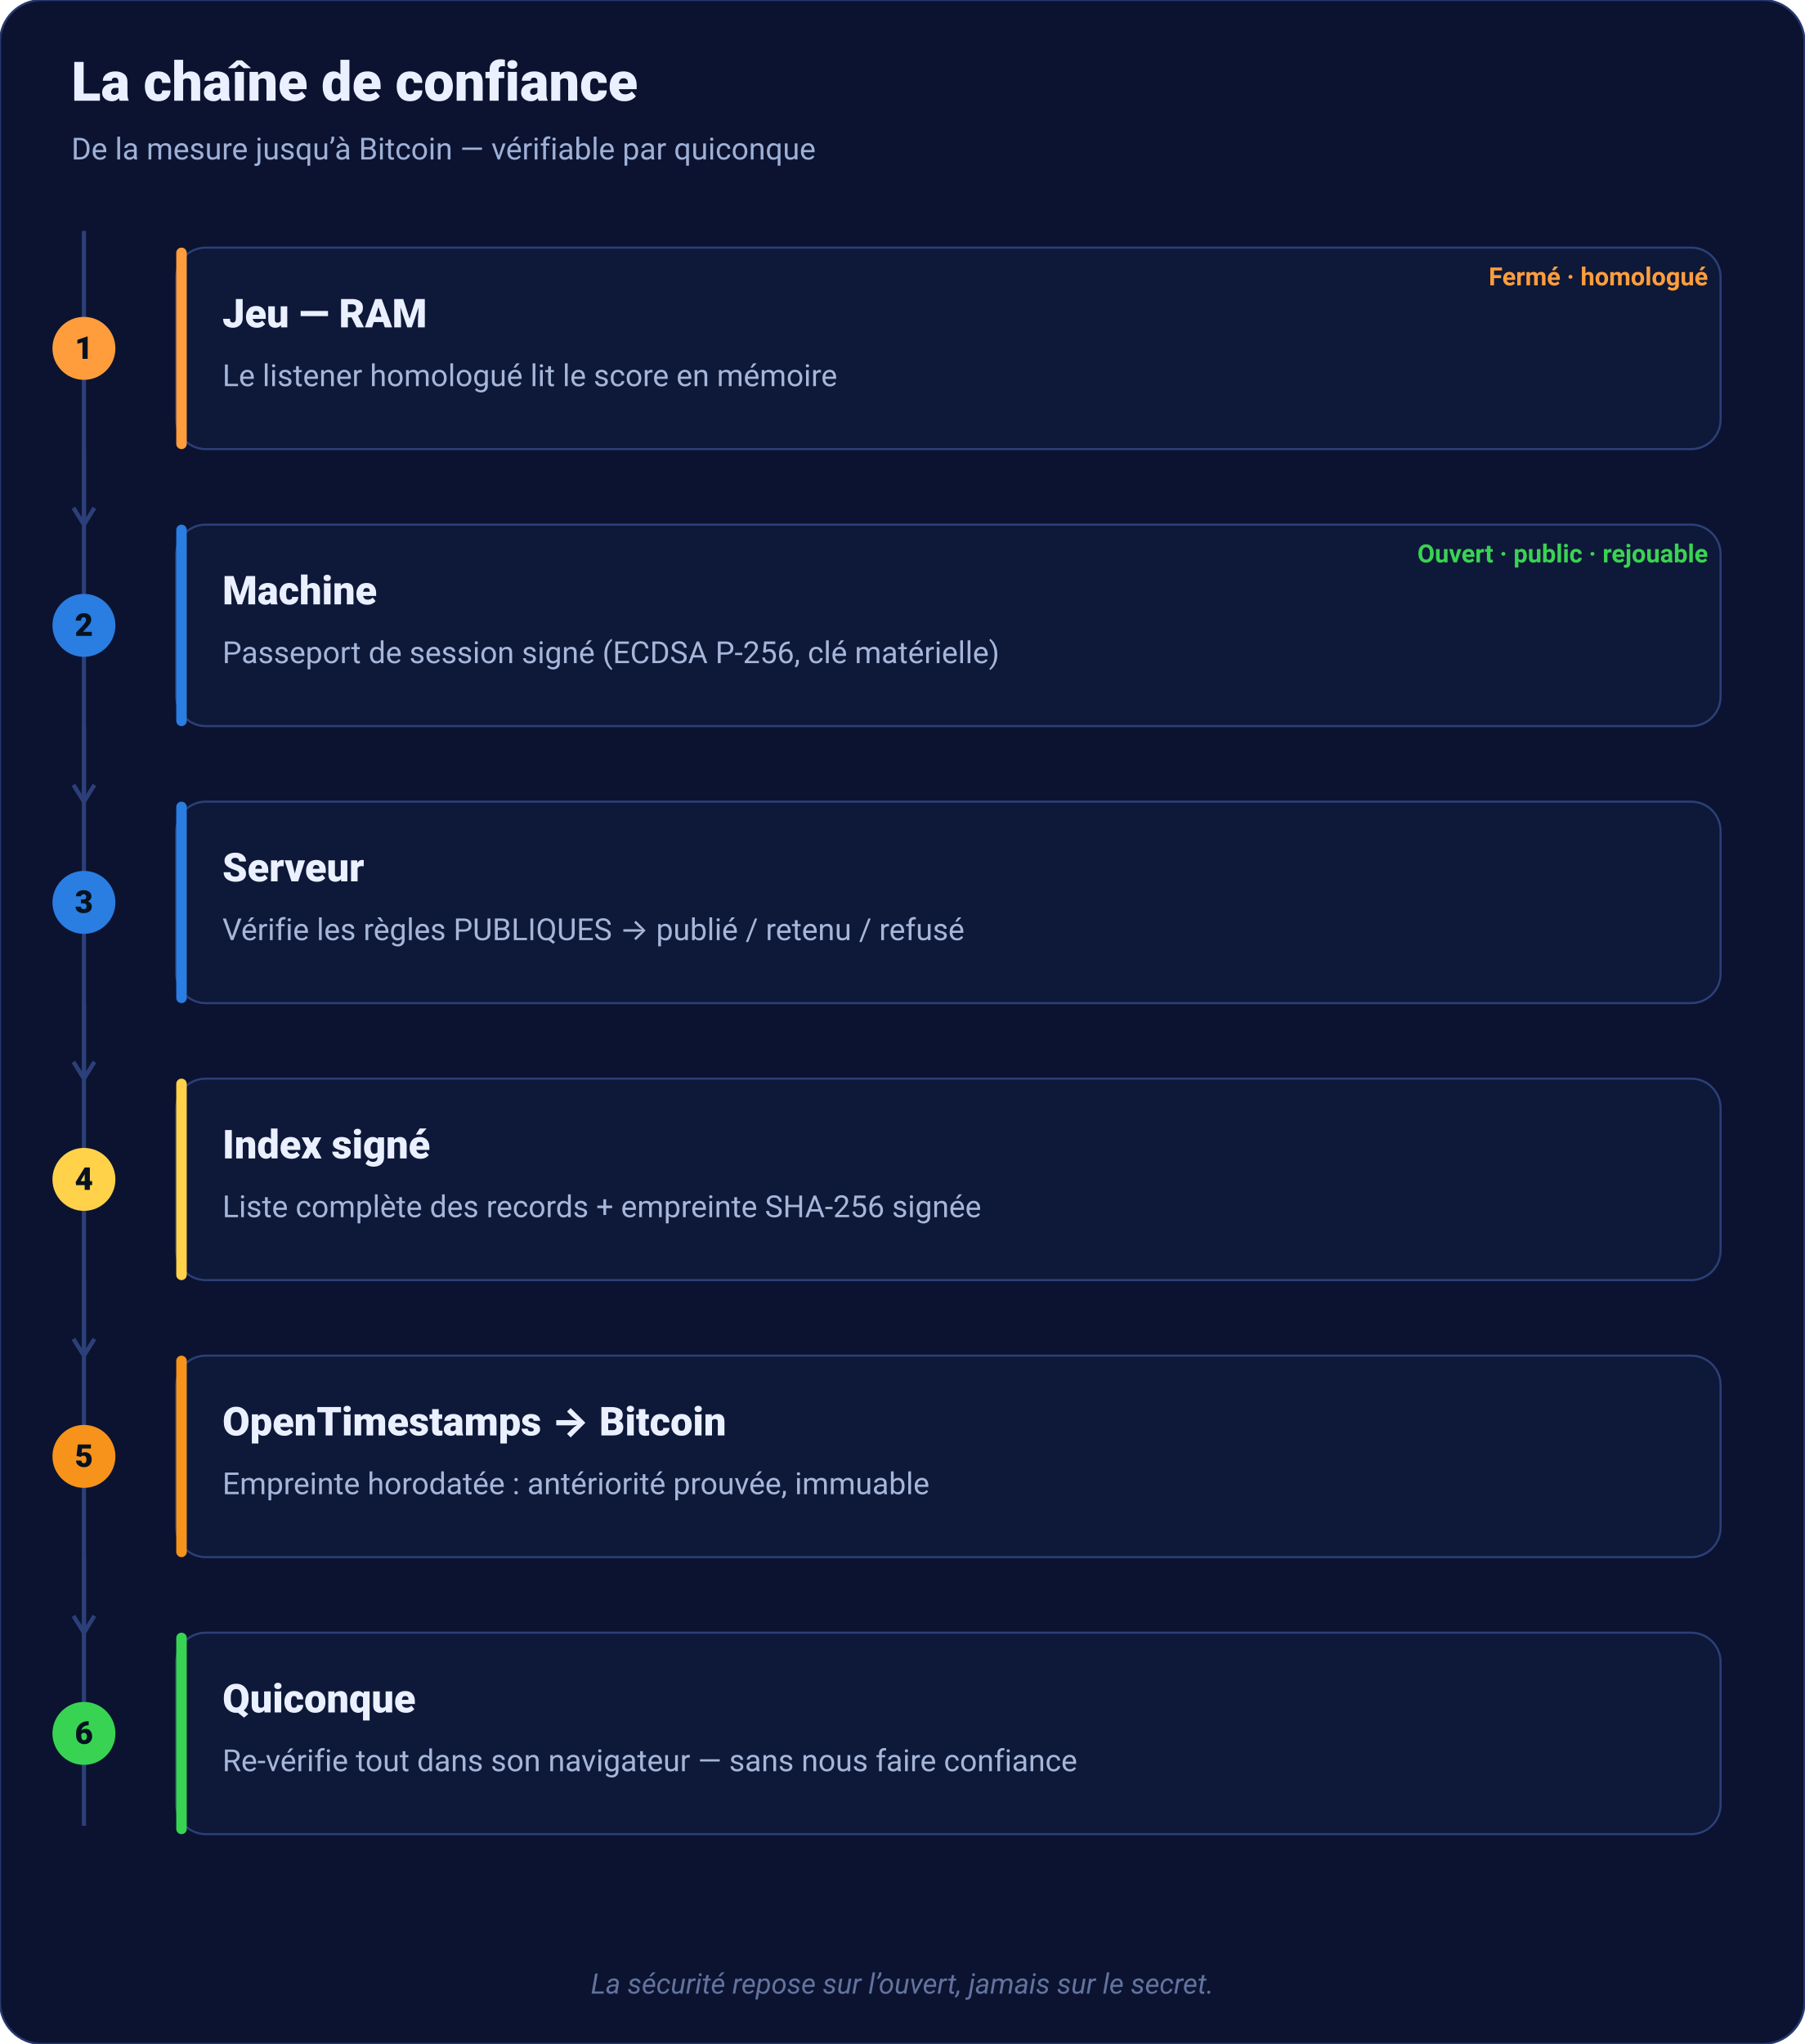
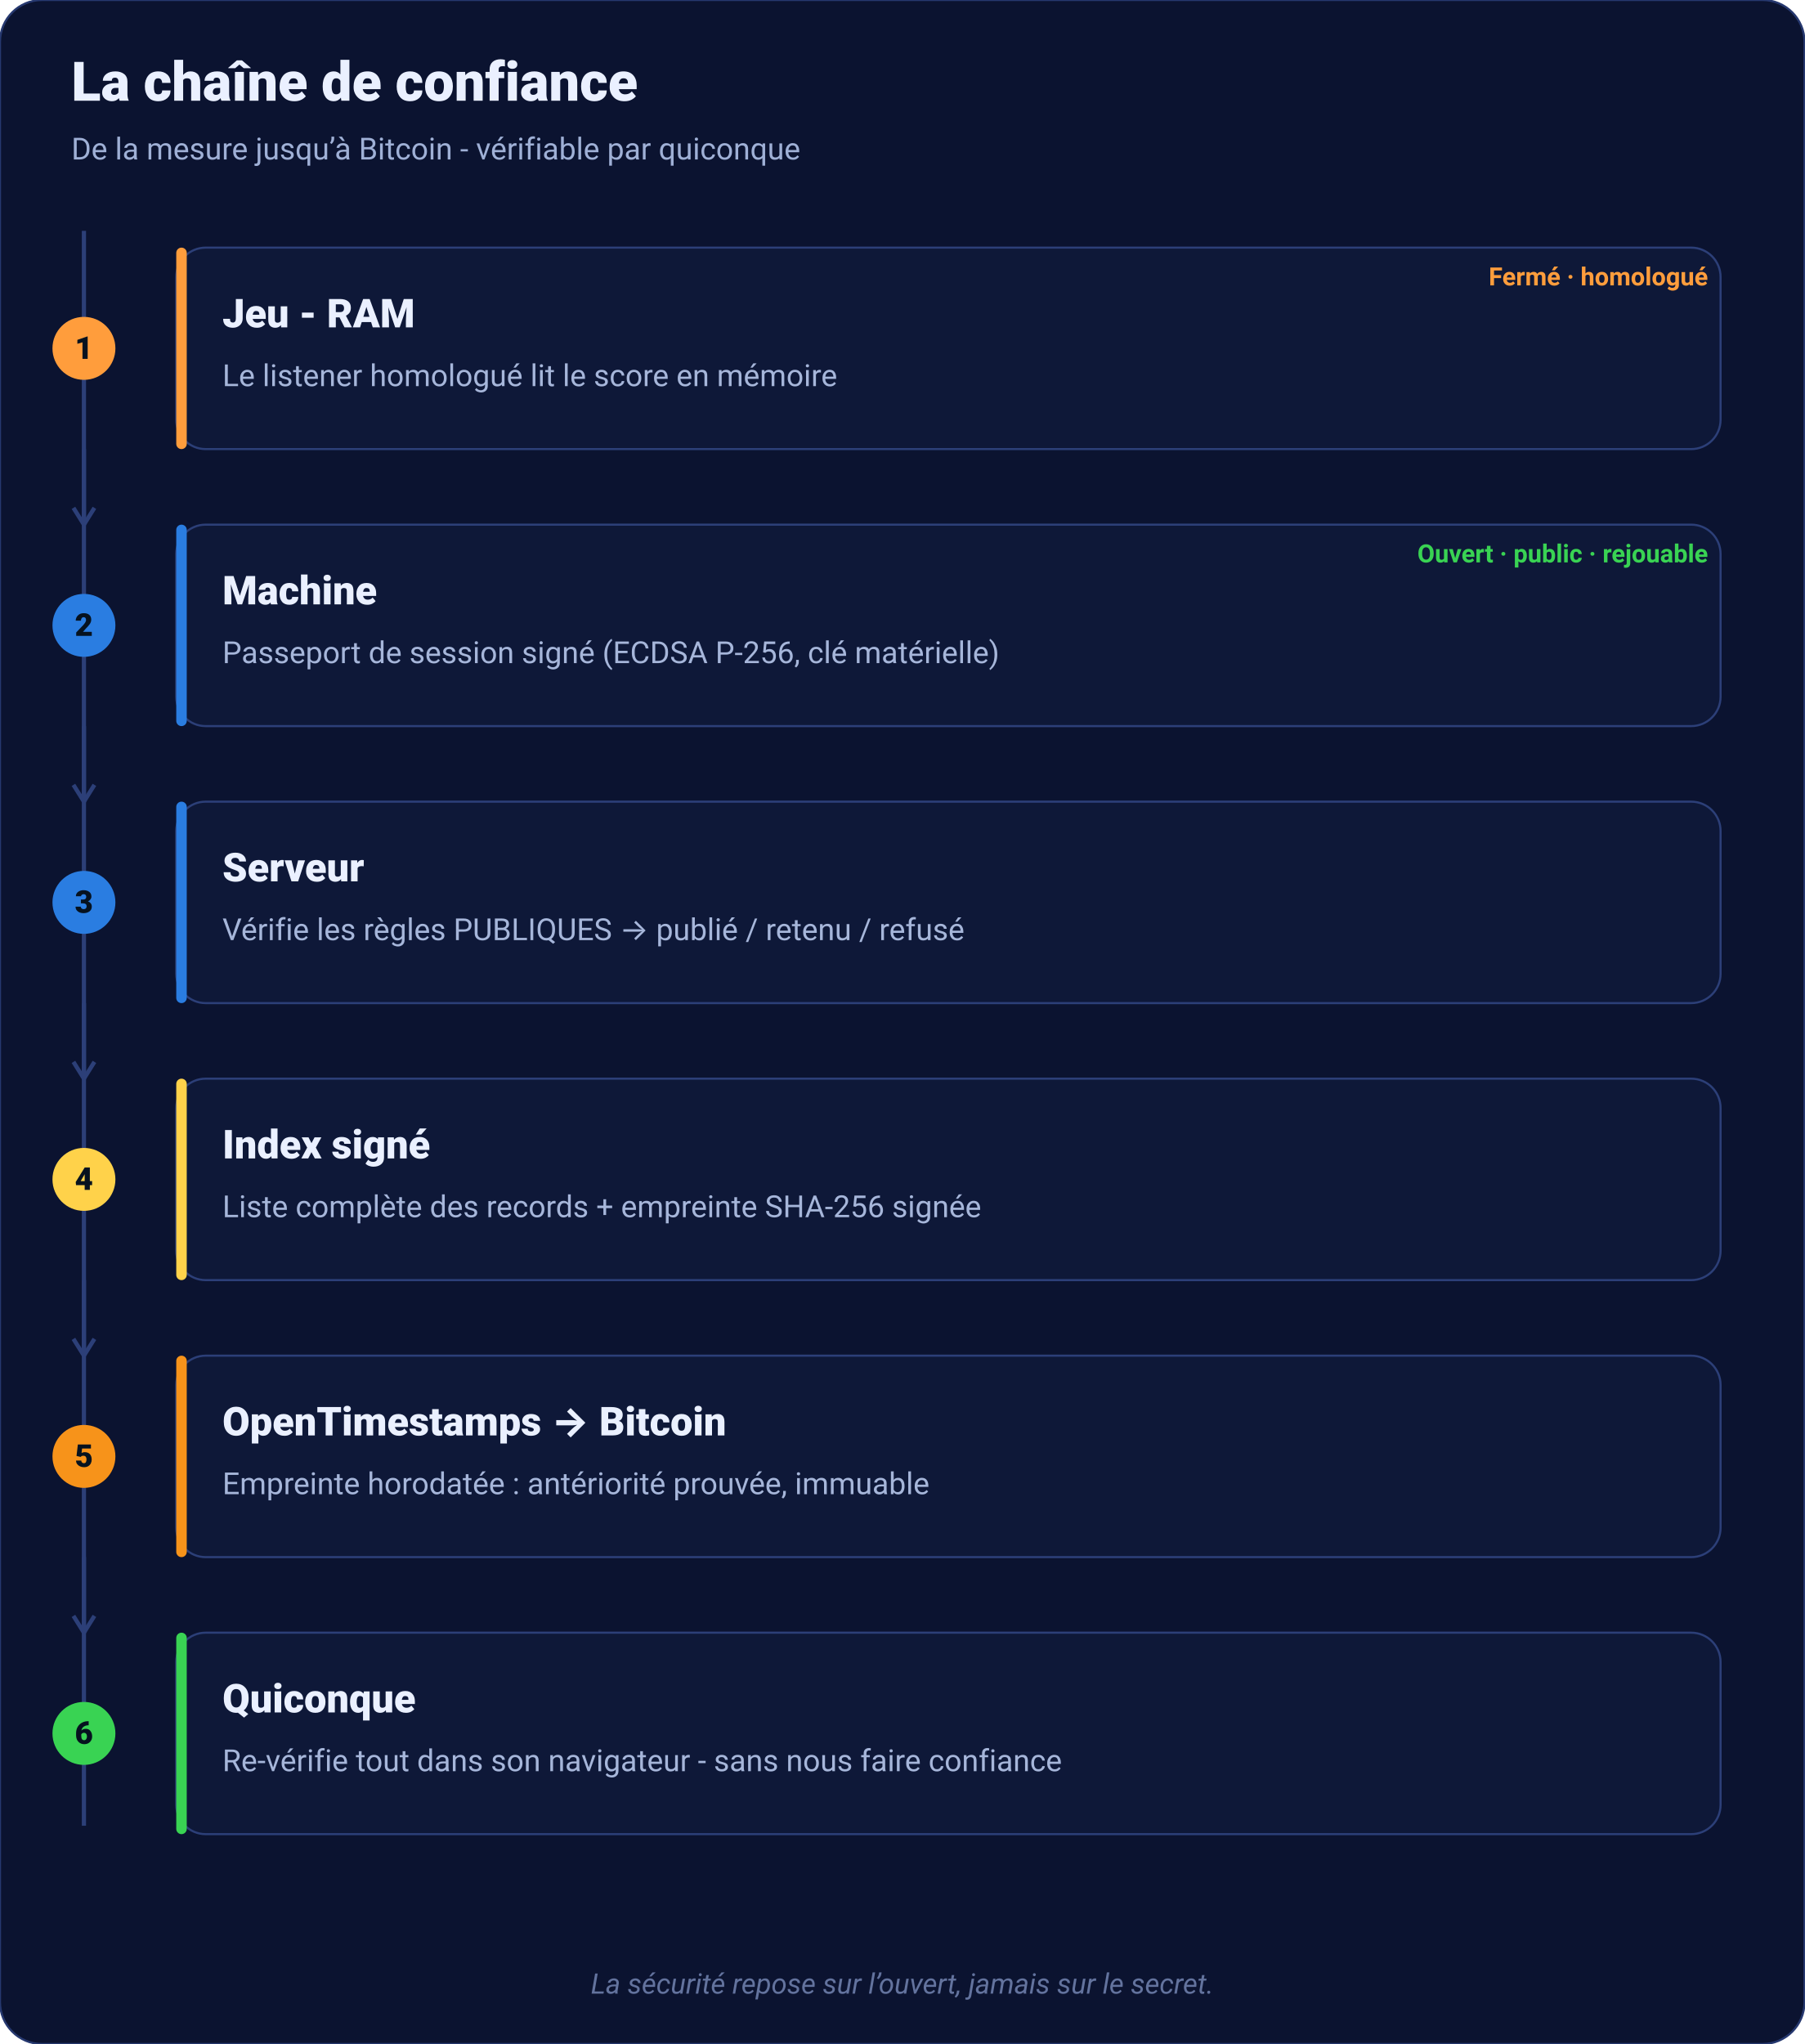
<svg xmlns="http://www.w3.org/2000/svg" viewBox="0 0 860 974" font-family="Segoe UI,system-ui,-apple-system,Roboto,sans-serif">
  <rect x="0" y="0" width="860" height="974" rx="20" fill="#0b1330" />
  <rect x="0" y="0" width="860" height="974" rx="20" fill="none" stroke="#26386f" />
  <text x="34" y="48" fill="#eaf0ff" font-size="26" font-weight="800">La chaîne de confiance</text>
-   <text x="34" y="76" fill="#9fb0d6" font-size="14.5">De la mesure jusqu’à Bitcoin — vérifiable par quiconque</text>
+   <text x="34" y="76" fill="#9fb0d6" font-size="14.5">De la mesure jusqu’à Bitcoin - vérifiable par quiconque</text>
  <line x1="40" y1="110" x2="40" y2="870" stroke="#2c3f78" stroke-width="2" />
  <circle cx="40" cy="166" r="15" fill="#ff9d3c" />
  <text x="40" y="171" fill="#06121f" font-size="15" font-weight="900" text-anchor="middle">1</text>
  <rect x="84" y="118" width="736" height="96" rx="14" fill="#0e1838" stroke="#2c3f78" />
  <rect x="84" y="118" width="5" height="96" rx="2.5" fill="#ff9d3c" />
-   <text x="106" y="156" fill="#eaf0ff" font-size="19" font-weight="800">Jeu — RAM</text>
+   <text x="106" y="156" fill="#eaf0ff" font-size="19" font-weight="800">Jeu - RAM</text>
  <text x="106" y="184" fill="#a6b6da" font-size="14.5">Le listener homologué lit le score en mémoire</text>
  <path d="M40 214 L40 250" stroke="#2c3f78" stroke-width="2" />
  <path d="M35 242 L40 250 L45 242" fill="none" stroke="#2c3f78" stroke-width="2" />
  <circle cx="40" cy="298" r="15" fill="#2a7de1" />
  <text x="40" y="303" fill="#06121f" font-size="15" font-weight="900" text-anchor="middle">2</text>
  <rect x="84" y="250" width="736" height="96" rx="14" fill="#0e1838" stroke="#2c3f78" />
  <rect x="84" y="250" width="5" height="96" rx="2.5" fill="#2a7de1" />
  <text x="106" y="288" fill="#eaf0ff" font-size="19" font-weight="800">Machine</text>
  <text x="106" y="316" fill="#a6b6da" font-size="14.5">Passeport de session signé (ECDSA P-256, clé matérielle)</text>
  <path d="M40 346 L40 382" stroke="#2c3f78" stroke-width="2" />
  <path d="M35 374 L40 382 L45 374" fill="none" stroke="#2c3f78" stroke-width="2" />
  <circle cx="40" cy="430" r="15" fill="#2a7de1" />
  <text x="40" y="435" fill="#06121f" font-size="15" font-weight="900" text-anchor="middle">3</text>
  <rect x="84" y="382" width="736" height="96" rx="14" fill="#0e1838" stroke="#2c3f78" />
  <rect x="84" y="382" width="5" height="96" rx="2.5" fill="#2a7de1" />
  <text x="106" y="420" fill="#eaf0ff" font-size="19" font-weight="800">Serveur</text>
  <text x="106" y="448" fill="#a6b6da" font-size="14.5">Vérifie les règles PUBLIQUES → publié / retenu / refusé</text>
  <path d="M40 478 L40 514" stroke="#2c3f78" stroke-width="2" />
  <path d="M35 506 L40 514 L45 506" fill="none" stroke="#2c3f78" stroke-width="2" />
  <circle cx="40" cy="562" r="15" fill="#ffd24a" />
  <text x="40" y="567" fill="#06121f" font-size="15" font-weight="900" text-anchor="middle">4</text>
  <rect x="84" y="514" width="736" height="96" rx="14" fill="#0e1838" stroke="#2c3f78" />
  <rect x="84" y="514" width="5" height="96" rx="2.5" fill="#ffd24a" />
  <text x="106" y="552" fill="#eaf0ff" font-size="19" font-weight="800">Index signé</text>
  <text x="106" y="580" fill="#a6b6da" font-size="14.5">Liste complète des records + empreinte SHA-256 signée</text>
  <path d="M40 610 L40 646" stroke="#2c3f78" stroke-width="2" />
  <path d="M35 638 L40 646 L45 638" fill="none" stroke="#2c3f78" stroke-width="2" />
  <circle cx="40" cy="694" r="15" fill="#f7931a" />
  <text x="40" y="699" fill="#06121f" font-size="15" font-weight="900" text-anchor="middle">5</text>
  <rect x="84" y="646" width="736" height="96" rx="14" fill="#0e1838" stroke="#2c3f78" />
  <rect x="84" y="646" width="5" height="96" rx="2.5" fill="#f7931a" />
  <text x="106" y="684" fill="#eaf0ff" font-size="19" font-weight="800">OpenTimestamps → Bitcoin</text>
  <text x="106" y="712" fill="#a6b6da" font-size="14.5">Empreinte horodatée : antériorité prouvée, immuable</text>
  <path d="M40 742 L40 778" stroke="#2c3f78" stroke-width="2" />
  <path d="M35 770 L40 778 L45 770" fill="none" stroke="#2c3f78" stroke-width="2" />
  <circle cx="40" cy="826" r="15" fill="#39d353" />
  <text x="40" y="831" fill="#06121f" font-size="15" font-weight="900" text-anchor="middle">6</text>
  <rect x="84" y="778" width="736" height="96" rx="14" fill="#0e1838" stroke="#2c3f78" />
  <rect x="84" y="778" width="5" height="96" rx="2.5" fill="#39d353" />
  <text x="106" y="816" fill="#eaf0ff" font-size="19" font-weight="800">Quiconque</text>
-   <text x="106" y="844" fill="#a6b6da" font-size="14.5">Re-vérifie tout dans son navigateur — sans nous faire confiance</text>
+   <text x="106" y="844" fill="#a6b6da" font-size="14.5">Re-vérifie tout dans son navigateur - sans nous faire confiance</text>
  <text x="814" y="136" fill="#ff9d3c" font-size="12" font-weight="700" text-anchor="end">Fermé · homologué</text>
  <text x="814" y="268" fill="#39d353" font-size="12" font-weight="700" text-anchor="end">Ouvert · public · rejouable</text>
  <text x="430" y="950" fill="#63739e" font-size="13.5" font-style="italic" text-anchor="middle">La sécurité repose sur l’ouvert, jamais sur le secret.</text>
</svg>
